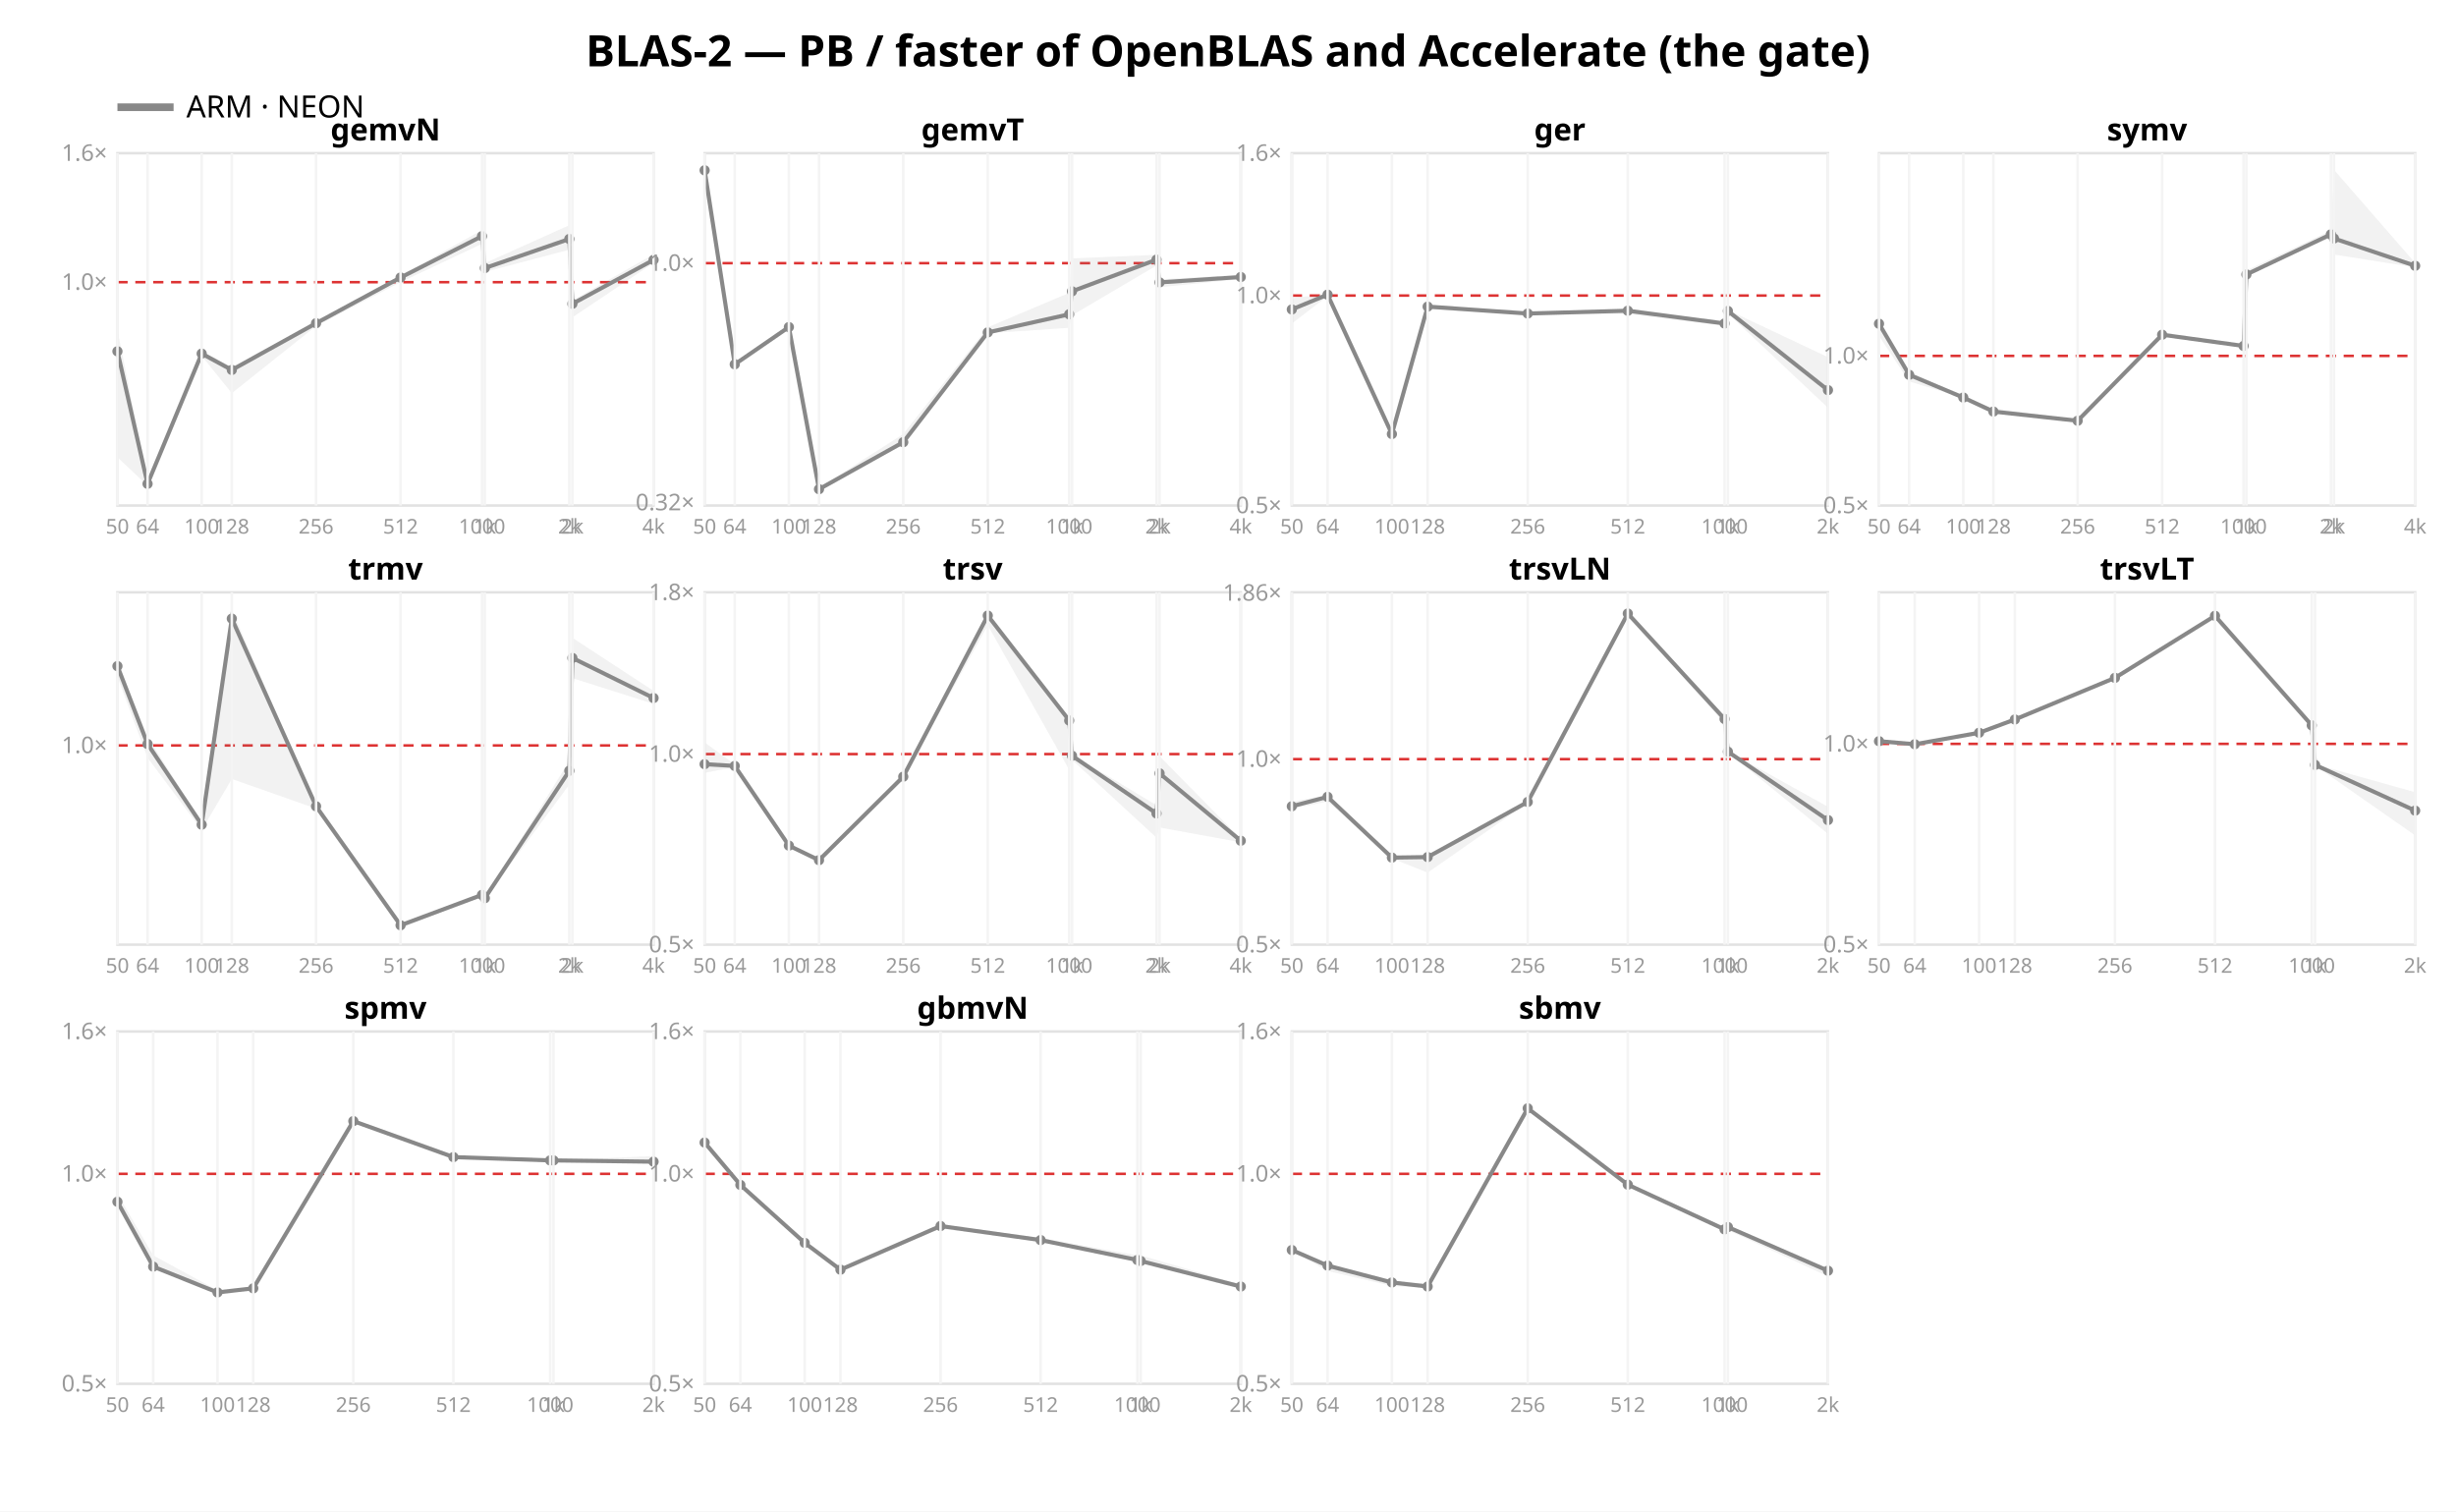
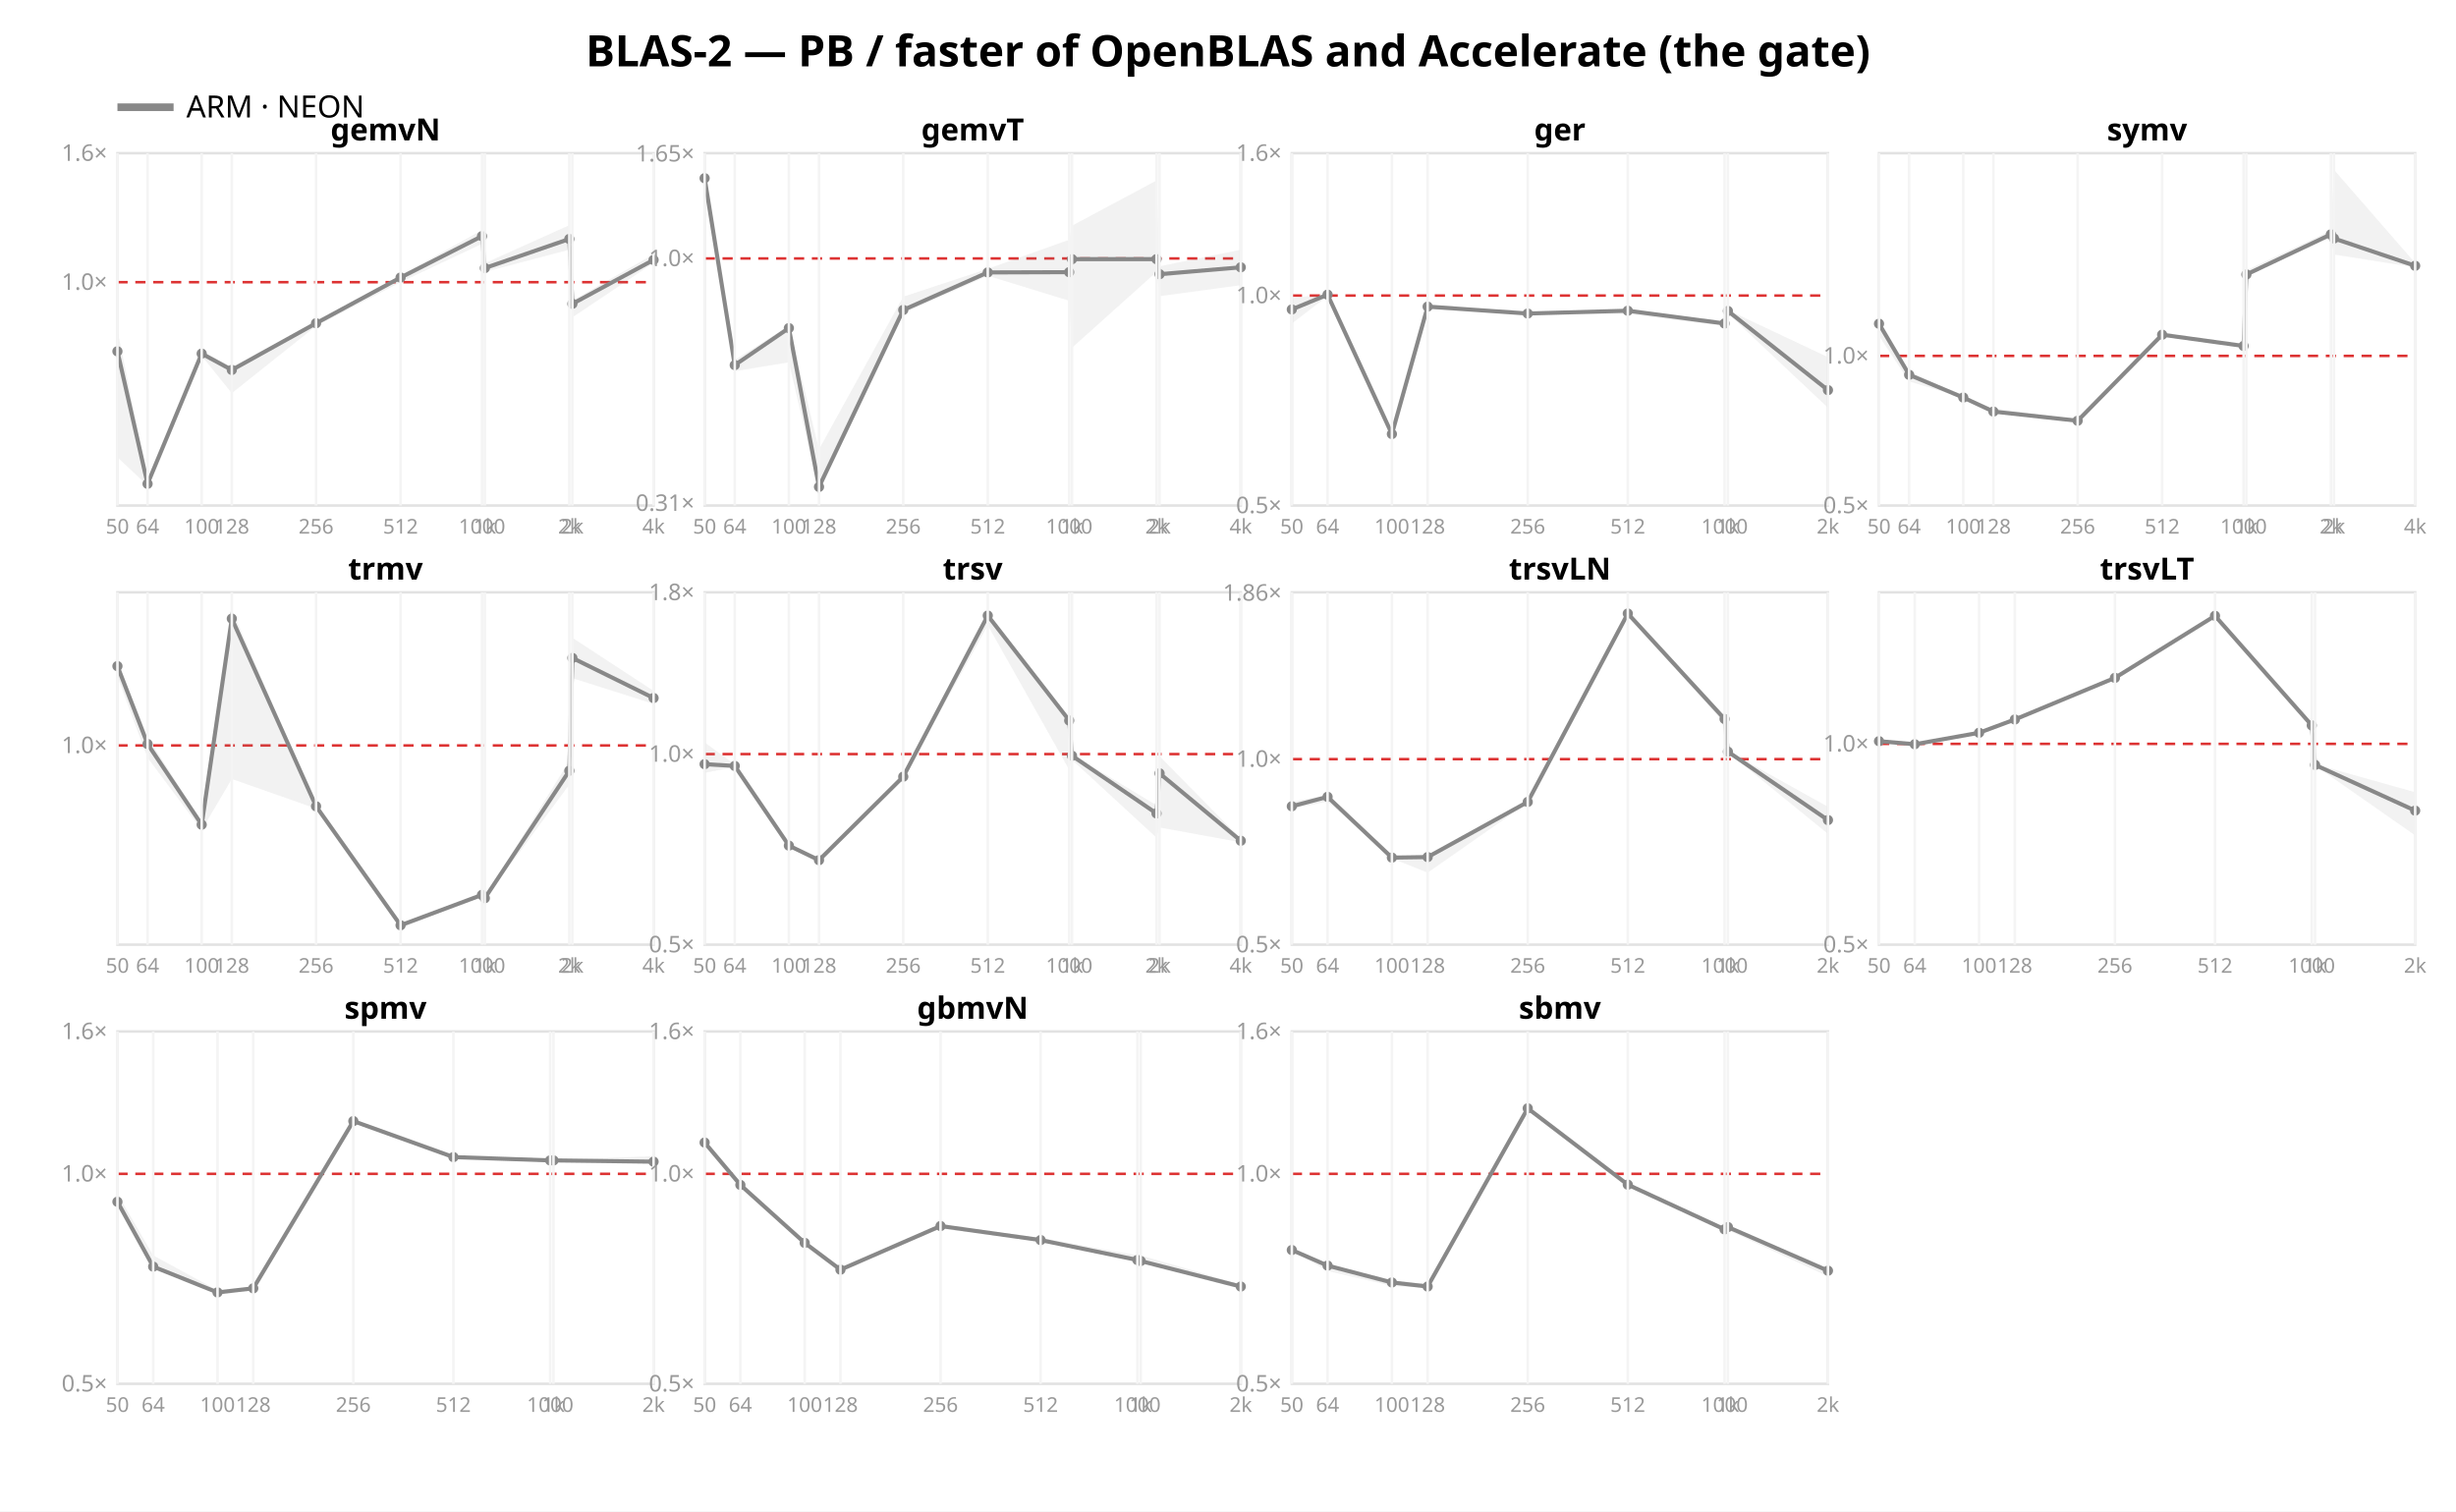
<svg xmlns="http://www.w3.org/2000/svg" width="962" height="592" font-family="sans-serif">
  <rect width="962" height="592" fill="white" />
  <text x="481.0" y="26" text-anchor="middle" font-size="17" font-weight="bold">BLAS-2 — PB / faster of OpenBLAS and Accelerate (the gate)</text>
  <line x1="46" y1="42" x2="68" y2="42" stroke="#888888" stroke-width="3" />
  <text x="73" y="46" font-size="12">ARM · NEON</text>
  <rect x="46" y="60" width="210" height="138" fill="none" stroke="#e2e2e2" />
  <line x1="46" y1="110.523" x2="256" y2="110.523" stroke="#d33" stroke-dasharray="4 3" />
  <text x="42" y="113.523" text-anchor="end" font-size="9" fill="#999">1.0×</text>
  <text x="42" y="63.0" text-anchor="end" font-size="9" fill="#999">1.6×</text>
  <polygon points="46.0,129.2 57.8,187.8 79.0,137.4 90.8,143.9 123.8,125.8 156.9,107.9 188.8,90.1 189.9,103.1 223.0,88.2 224.2,117.7 256.0,99.6 256.0,103.0 224.2,124.3 223.0,97.8 189.9,106.5 188.8,95.5 156.9,110.5 123.8,127.7 90.8,154.0 79.0,139.4 57.8,190.2 46.0,179.1" fill="#888888" opacity="0.11" />
  <polyline points="46.0,137.6 57.8,189.5 79.0,138.5 90.8,144.9 123.8,126.6 156.9,108.7 188.8,92.5 189.9,105.0 223.0,93.6 224.2,119.0 256.0,101.8" fill="none" stroke="#888888" stroke-width="1.6" />
  <circle cx="46.0" cy="137.6" r="2" fill="#888888" />
  <circle cx="57.8" cy="189.5" r="2" fill="#888888" />
  <circle cx="79.0" cy="138.5" r="2" fill="#888888" />
  <circle cx="90.8" cy="144.9" r="2" fill="#888888" />
  <circle cx="123.8" cy="126.6" r="2" fill="#888888" />
  <circle cx="156.9" cy="108.7" r="2" fill="#888888" />
  <circle cx="188.8" cy="92.5" r="2" fill="#888888" />
  <circle cx="189.9" cy="105.0" r="2" fill="#888888" />
  <circle cx="223.0" cy="93.6" r="2" fill="#888888" />
  <circle cx="224.2" cy="119.0" r="2" fill="#888888" />
  <circle cx="256.0" cy="101.8" r="2" fill="#888888" />
  <text x="151.0" y="55" text-anchor="middle" font-size="12" font-weight="bold">gemvN</text>
  <line x1="46.0" y1="60" x2="46.0" y2="198" stroke="#f4f4f4" />
  <text x="46.0" y="209" text-anchor="middle" font-size="8" fill="#999">50</text>
  <line x1="57.8" y1="60" x2="57.8" y2="198" stroke="#f4f4f4" />
  <text x="57.8" y="209" text-anchor="middle" font-size="8" fill="#999">64</text>
  <line x1="79.0" y1="60" x2="79.0" y2="198" stroke="#f4f4f4" />
  <text x="79.0" y="209" text-anchor="middle" font-size="8" fill="#999">100</text>
  <line x1="90.8" y1="60" x2="90.8" y2="198" stroke="#f4f4f4" />
  <text x="90.8" y="209" text-anchor="middle" font-size="8" fill="#999">128</text>
  <line x1="123.8" y1="60" x2="123.8" y2="198" stroke="#f4f4f4" />
  <text x="123.8" y="209" text-anchor="middle" font-size="8" fill="#999">256</text>
  <line x1="156.9" y1="60" x2="156.9" y2="198" stroke="#f4f4f4" />
  <text x="156.9" y="209" text-anchor="middle" font-size="8" fill="#999">512</text>
  <line x1="188.8" y1="60" x2="188.8" y2="198" stroke="#f4f4f4" />
  <text x="188.8" y="209" text-anchor="middle" font-size="8" fill="#999">1000</text>
  <line x1="189.9" y1="60" x2="189.9" y2="198" stroke="#f4f4f4" />
  <text x="189.9" y="209" text-anchor="middle" font-size="8" fill="#999">1k</text>
  <line x1="223.0" y1="60" x2="223.0" y2="198" stroke="#f4f4f4" />
  <text x="223.0" y="209" text-anchor="middle" font-size="8" fill="#999">2k</text>
  <line x1="224.2" y1="60" x2="224.2" y2="198" stroke="#f4f4f4" />
  <text x="224.2" y="209" text-anchor="middle" font-size="8" fill="#999">2k</text>
  <line x1="256.0" y1="60" x2="256.0" y2="198" stroke="#f4f4f4" />
  <text x="256.0" y="209" text-anchor="middle" font-size="8" fill="#999">4k</text>
  <rect x="276" y="60" width="210" height="138" fill="none" stroke="#e2e2e2" />
-   <line x1="276" y1="103.076" x2="486" y2="103.076" stroke="#d33" stroke-dasharray="4 3" />
-   <text x="272" y="199.862" text-anchor="end" font-size="9" fill="#999">0.32×</text>
-   <text x="272" y="106.076" text-anchor="end" font-size="9" fill="#999">1.0×</text>
-   <polygon points="276.0,66.3 287.8,142.3 309.0,127.9 320.8,191.1 353.8,170.0 386.9,128.2 418.8,114.7 419.9,101.2 453.0,99.8 454.2,109.4 486.0,107.6 486.0,109.3 454.2,112.5 453.0,104.0 419.9,123.5 418.8,128.4 386.9,130.5 353.8,173.7 320.8,192.0 309.0,128.7 287.8,143.5 276.0,67.2" fill="#888888" opacity="0.11" />
-   <polyline points="276.0,66.7 287.8,142.7 309.0,128.1 320.8,191.6 353.8,173.2 386.9,130.2 418.8,123.1 419.9,114.1 453.0,101.7 454.2,110.6 486.0,108.5" fill="none" stroke="#888888" stroke-width="1.6" />
-   <circle cx="276.0" cy="66.7" r="2" fill="#888888" />
-   <circle cx="287.8" cy="142.7" r="2" fill="#888888" />
-   <circle cx="309.0" cy="128.1" r="2" fill="#888888" />
-   <circle cx="320.8" cy="191.6" r="2" fill="#888888" />
-   <circle cx="353.8" cy="173.2" r="2" fill="#888888" />
-   <circle cx="386.9" cy="130.2" r="2" fill="#888888" />
-   <circle cx="418.8" cy="123.1" r="2" fill="#888888" />
-   <circle cx="419.9" cy="114.1" r="2" fill="#888888" />
-   <circle cx="453.0" cy="101.7" r="2" fill="#888888" />
-   <circle cx="454.2" cy="110.6" r="2" fill="#888888" />
-   <circle cx="486.0" cy="108.5" r="2" fill="#888888" />
+   <line x1="276" y1="101.231" x2="486" y2="101.231" stroke="#d33" stroke-dasharray="4 3" />
+   <text x="272" y="200.098" text-anchor="end" font-size="9" fill="#999">0.31×</text>
+   <text x="272" y="104.231" text-anchor="end" font-size="9" fill="#999">1.0×</text>
+   <text x="272" y="63.24" text-anchor="end" font-size="9" fill="#999">1.65×</text>
+   <polygon points="276.0,66.3 287.8,141.0 309.0,127.6 320.8,176.0 353.8,116.2 386.9,105.3 418.8,93.9 419.9,88.4 453.0,70.7 454.2,104.3 486.0,97.8 486.0,111.7 454.2,116.0 453.0,106.5 419.9,136.2 418.8,117.8 386.9,108.0 353.8,122.7 320.8,192.1 309.0,141.9 287.8,145.4 276.0,73.4" fill="#888888" opacity="0.11" />
+   <polyline points="276.0,69.8 287.8,143.0 309.0,128.5 320.8,190.7 353.8,121.4 386.9,106.7 418.8,106.6 419.9,101.5 453.0,101.5 454.2,107.4 486.0,104.7" fill="none" stroke="#888888" stroke-width="1.6" />
+   <circle cx="276.0" cy="69.8" r="2" fill="#888888" />
+   <circle cx="287.8" cy="143.0" r="2" fill="#888888" />
+   <circle cx="309.0" cy="128.5" r="2" fill="#888888" />
+   <circle cx="320.8" cy="190.7" r="2" fill="#888888" />
+   <circle cx="353.8" cy="121.4" r="2" fill="#888888" />
+   <circle cx="386.9" cy="106.7" r="2" fill="#888888" />
+   <circle cx="418.8" cy="106.6" r="2" fill="#888888" />
+   <circle cx="419.9" cy="101.5" r="2" fill="#888888" />
+   <circle cx="453.0" cy="101.5" r="2" fill="#888888" />
+   <circle cx="454.2" cy="107.4" r="2" fill="#888888" />
+   <circle cx="486.0" cy="104.7" r="2" fill="#888888" />
  <text x="381.0" y="55" text-anchor="middle" font-size="12" font-weight="bold">gemvT</text>
  <line x1="276.0" y1="60" x2="276.0" y2="198" stroke="#f4f4f4" />
  <text x="276.0" y="209" text-anchor="middle" font-size="8" fill="#999">50</text>
  <line x1="287.8" y1="60" x2="287.8" y2="198" stroke="#f4f4f4" />
  <text x="287.8" y="209" text-anchor="middle" font-size="8" fill="#999">64</text>
  <line x1="309.0" y1="60" x2="309.0" y2="198" stroke="#f4f4f4" />
  <text x="309.0" y="209" text-anchor="middle" font-size="8" fill="#999">100</text>
  <line x1="320.8" y1="60" x2="320.8" y2="198" stroke="#f4f4f4" />
  <text x="320.8" y="209" text-anchor="middle" font-size="8" fill="#999">128</text>
  <line x1="353.8" y1="60" x2="353.8" y2="198" stroke="#f4f4f4" />
  <text x="353.8" y="209" text-anchor="middle" font-size="8" fill="#999">256</text>
  <line x1="386.9" y1="60" x2="386.9" y2="198" stroke="#f4f4f4" />
  <text x="386.9" y="209" text-anchor="middle" font-size="8" fill="#999">512</text>
  <line x1="418.8" y1="60" x2="418.8" y2="198" stroke="#f4f4f4" />
  <text x="418.8" y="209" text-anchor="middle" font-size="8" fill="#999">1000</text>
  <line x1="419.9" y1="60" x2="419.9" y2="198" stroke="#f4f4f4" />
  <text x="419.9" y="209" text-anchor="middle" font-size="8" fill="#999">1k</text>
  <line x1="453.0" y1="60" x2="453.0" y2="198" stroke="#f4f4f4" />
  <text x="453.0" y="209" text-anchor="middle" font-size="8" fill="#999">2k</text>
  <line x1="454.2" y1="60" x2="454.2" y2="198" stroke="#f4f4f4" />
  <text x="454.2" y="209" text-anchor="middle" font-size="8" fill="#999">2k</text>
  <line x1="486.0" y1="60" x2="486.0" y2="198" stroke="#f4f4f4" />
  <text x="486.0" y="209" text-anchor="middle" font-size="8" fill="#999">4k</text>
  <rect x="506" y="60" width="210" height="138" fill="none" stroke="#e2e2e2" />
  <line x1="506" y1="115.763" x2="716" y2="115.763" stroke="#d33" stroke-dasharray="4 3" />
  <text x="502" y="201.0" text-anchor="end" font-size="9" fill="#999">0.5×</text>
  <text x="502" y="118.763" text-anchor="end" font-size="9" fill="#999">1.0×</text>
  <text x="502" y="63.0" text-anchor="end" font-size="9" fill="#999">1.6×</text>
  <polygon points="506.0,116.8 520.0,115.1 545.2,168.5 559.2,119.4 598.4,122.6 637.6,121.6 675.5,126.5 676.8,121.4 716.0,139.9 716.0,159.7 676.8,122.8 675.5,127.7 637.6,123.0 598.4,122.9 559.2,121.1 545.2,171.3 520.0,116.0 506.0,126.7" fill="#888888" opacity="0.11" />
  <polyline points="506.0,121.2 520.0,115.4 545.2,170.0 559.2,120.1 598.4,122.8 637.6,121.7 675.5,126.7 676.8,121.8 716.0,152.8" fill="none" stroke="#888888" stroke-width="1.6" />
  <circle cx="506.0" cy="121.2" r="2" fill="#888888" />
  <circle cx="520.0" cy="115.4" r="2" fill="#888888" />
  <circle cx="545.2" cy="170.0" r="2" fill="#888888" />
  <circle cx="559.2" cy="120.1" r="2" fill="#888888" />
  <circle cx="598.4" cy="122.8" r="2" fill="#888888" />
  <circle cx="637.6" cy="121.7" r="2" fill="#888888" />
  <circle cx="675.5" cy="126.7" r="2" fill="#888888" />
  <circle cx="676.8" cy="121.8" r="2" fill="#888888" />
  <circle cx="716.0" cy="152.8" r="2" fill="#888888" />
  <text x="611.0" y="55" text-anchor="middle" font-size="12" font-weight="bold">ger</text>
  <line x1="506.0" y1="60" x2="506.0" y2="198" stroke="#f4f4f4" />
  <text x="506.0" y="209" text-anchor="middle" font-size="8" fill="#999">50</text>
  <line x1="520.0" y1="60" x2="520.0" y2="198" stroke="#f4f4f4" />
  <text x="520.0" y="209" text-anchor="middle" font-size="8" fill="#999">64</text>
  <line x1="545.2" y1="60" x2="545.2" y2="198" stroke="#f4f4f4" />
  <text x="545.2" y="209" text-anchor="middle" font-size="8" fill="#999">100</text>
  <line x1="559.2" y1="60" x2="559.2" y2="198" stroke="#f4f4f4" />
  <text x="559.2" y="209" text-anchor="middle" font-size="8" fill="#999">128</text>
  <line x1="598.4" y1="60" x2="598.4" y2="198" stroke="#f4f4f4" />
  <text x="598.4" y="209" text-anchor="middle" font-size="8" fill="#999">256</text>
  <line x1="637.6" y1="60" x2="637.6" y2="198" stroke="#f4f4f4" />
  <text x="637.6" y="209" text-anchor="middle" font-size="8" fill="#999">512</text>
  <line x1="675.5" y1="60" x2="675.5" y2="198" stroke="#f4f4f4" />
  <text x="675.5" y="209" text-anchor="middle" font-size="8" fill="#999">1000</text>
  <line x1="676.8" y1="60" x2="676.8" y2="198" stroke="#f4f4f4" />
  <text x="676.8" y="209" text-anchor="middle" font-size="8" fill="#999">1k</text>
  <line x1="716.0" y1="60" x2="716.0" y2="198" stroke="#f4f4f4" />
  <text x="716.0" y="209" text-anchor="middle" font-size="8" fill="#999">2k</text>
  <rect x="736" y="60" width="210" height="138" fill="none" stroke="#e2e2e2" />
  <line x1="736" y1="139.397" x2="946" y2="139.397" stroke="#d33" stroke-dasharray="4 3" />
  <text x="732" y="201.0" text-anchor="end" font-size="9" fill="#999">0.5×</text>
  <text x="732" y="142.397" text-anchor="end" font-size="9" fill="#999">1.0×</text>
  <polygon points="736.0,126.6 747.8,145.4 769.0,155.5 780.8,159.9 813.8,164.5 846.9,130.7 878.8,135.1 879.9,105.9 913.0,90.3 914.2,66.5 946.0,103.0 946.0,104.7 914.2,99.7 913.0,93.1 879.9,107.7 878.8,135.9 846.9,131.4 813.8,165.0 780.8,161.6 769.0,155.8 747.8,149.4 736.0,131.6" fill="#888888" opacity="0.11" />
  <polyline points="736.0,126.8 747.8,146.8 769.0,155.7 780.8,161.2 813.8,164.8 846.9,131.1 878.8,135.5 879.9,107.5 913.0,91.8 914.2,93.4 946.0,104.1" fill="none" stroke="#888888" stroke-width="1.6" />
  <circle cx="736.0" cy="126.8" r="2" fill="#888888" />
  <circle cx="747.8" cy="146.8" r="2" fill="#888888" />
  <circle cx="769.0" cy="155.7" r="2" fill="#888888" />
  <circle cx="780.8" cy="161.2" r="2" fill="#888888" />
  <circle cx="813.8" cy="164.8" r="2" fill="#888888" />
  <circle cx="846.9" cy="131.1" r="2" fill="#888888" />
  <circle cx="878.8" cy="135.5" r="2" fill="#888888" />
  <circle cx="879.9" cy="107.5" r="2" fill="#888888" />
  <circle cx="913.0" cy="91.8" r="2" fill="#888888" />
  <circle cx="914.2" cy="93.4" r="2" fill="#888888" />
  <circle cx="946.0" cy="104.1" r="2" fill="#888888" />
  <text x="841.0" y="55" text-anchor="middle" font-size="12" font-weight="bold">symv</text>
  <line x1="736.0" y1="60" x2="736.0" y2="198" stroke="#f4f4f4" />
  <text x="736.0" y="209" text-anchor="middle" font-size="8" fill="#999">50</text>
  <line x1="747.8" y1="60" x2="747.8" y2="198" stroke="#f4f4f4" />
  <text x="747.8" y="209" text-anchor="middle" font-size="8" fill="#999">64</text>
  <line x1="769.0" y1="60" x2="769.0" y2="198" stroke="#f4f4f4" />
  <text x="769.0" y="209" text-anchor="middle" font-size="8" fill="#999">100</text>
  <line x1="780.8" y1="60" x2="780.8" y2="198" stroke="#f4f4f4" />
  <text x="780.8" y="209" text-anchor="middle" font-size="8" fill="#999">128</text>
  <line x1="813.8" y1="60" x2="813.8" y2="198" stroke="#f4f4f4" />
  <text x="813.8" y="209" text-anchor="middle" font-size="8" fill="#999">256</text>
  <line x1="846.9" y1="60" x2="846.9" y2="198" stroke="#f4f4f4" />
  <text x="846.9" y="209" text-anchor="middle" font-size="8" fill="#999">512</text>
  <line x1="878.8" y1="60" x2="878.8" y2="198" stroke="#f4f4f4" />
  <text x="878.8" y="209" text-anchor="middle" font-size="8" fill="#999">1000</text>
  <line x1="879.9" y1="60" x2="879.9" y2="198" stroke="#f4f4f4" />
  <text x="879.9" y="209" text-anchor="middle" font-size="8" fill="#999">1k</text>
  <line x1="913.0" y1="60" x2="913.0" y2="198" stroke="#f4f4f4" />
  <text x="913.0" y="209" text-anchor="middle" font-size="8" fill="#999">2k</text>
  <line x1="914.2" y1="60" x2="914.2" y2="198" stroke="#f4f4f4" />
  <text x="914.2" y="209" text-anchor="middle" font-size="8" fill="#999">2k</text>
  <line x1="946.0" y1="60" x2="946.0" y2="198" stroke="#f4f4f4" />
  <text x="946.0" y="209" text-anchor="middle" font-size="8" fill="#999">4k</text>
  <rect x="46" y="232" width="210" height="138" fill="none" stroke="#e2e2e2" />
  <line x1="46" y1="291.974" x2="256" y2="291.974" stroke="#d33" stroke-dasharray="4 3" />
  <text x="42" y="294.974" text-anchor="end" font-size="9" fill="#999">1.0×</text>
  <polygon points="46.0,258.8 57.8,288.7 79.0,321.9 90.8,238.8 123.8,315.5 156.9,362.3 188.8,350.3 189.9,351.5 223.0,298.0 224.2,249.8 256.0,270.6 256.0,275.7 224.2,265.6 223.0,307.3 189.9,352.1 188.8,350.6 156.9,363.6 123.8,316.7 90.8,305.1 79.0,325.1 57.8,296.8 46.0,265.1" fill="#888888" opacity="0.11" />
  <polyline points="46.0,260.9 57.8,291.4 79.0,323.0 90.8,242.3 123.8,315.8 156.9,362.4 188.8,350.5 189.9,351.8 223.0,301.9 224.2,257.7 256.0,273.4" fill="none" stroke="#888888" stroke-width="1.6" />
  <circle cx="46.0" cy="260.9" r="2" fill="#888888" />
  <circle cx="57.8" cy="291.4" r="2" fill="#888888" />
  <circle cx="79.0" cy="323.0" r="2" fill="#888888" />
  <circle cx="90.8" cy="242.3" r="2" fill="#888888" />
  <circle cx="123.8" cy="315.8" r="2" fill="#888888" />
  <circle cx="156.9" cy="362.4" r="2" fill="#888888" />
  <circle cx="188.8" cy="350.5" r="2" fill="#888888" />
  <circle cx="189.9" cy="351.8" r="2" fill="#888888" />
  <circle cx="223.0" cy="301.9" r="2" fill="#888888" />
  <circle cx="224.2" cy="257.7" r="2" fill="#888888" />
  <circle cx="256.0" cy="273.4" r="2" fill="#888888" />
  <text x="151.0" y="227" text-anchor="middle" font-size="12" font-weight="bold">trmv</text>
  <line x1="46.0" y1="232" x2="46.0" y2="370" stroke="#f4f4f4" />
  <text x="46.0" y="381" text-anchor="middle" font-size="8" fill="#999">50</text>
  <line x1="57.8" y1="232" x2="57.8" y2="370" stroke="#f4f4f4" />
  <text x="57.8" y="381" text-anchor="middle" font-size="8" fill="#999">64</text>
  <line x1="79.0" y1="232" x2="79.0" y2="370" stroke="#f4f4f4" />
  <text x="79.0" y="381" text-anchor="middle" font-size="8" fill="#999">100</text>
  <line x1="90.8" y1="232" x2="90.8" y2="370" stroke="#f4f4f4" />
  <text x="90.8" y="381" text-anchor="middle" font-size="8" fill="#999">128</text>
  <line x1="123.8" y1="232" x2="123.8" y2="370" stroke="#f4f4f4" />
  <text x="123.8" y="381" text-anchor="middle" font-size="8" fill="#999">256</text>
  <line x1="156.9" y1="232" x2="156.9" y2="370" stroke="#f4f4f4" />
  <text x="156.9" y="381" text-anchor="middle" font-size="8" fill="#999">512</text>
  <line x1="188.8" y1="232" x2="188.8" y2="370" stroke="#f4f4f4" />
  <text x="188.8" y="381" text-anchor="middle" font-size="8" fill="#999">1000</text>
  <line x1="189.9" y1="232" x2="189.9" y2="370" stroke="#f4f4f4" />
  <text x="189.9" y="381" text-anchor="middle" font-size="8" fill="#999">1k</text>
  <line x1="223.0" y1="232" x2="223.0" y2="370" stroke="#f4f4f4" />
  <text x="223.0" y="381" text-anchor="middle" font-size="8" fill="#999">2k</text>
  <line x1="224.2" y1="232" x2="224.2" y2="370" stroke="#f4f4f4" />
  <text x="224.2" y="381" text-anchor="middle" font-size="8" fill="#999">2k</text>
  <line x1="256.0" y1="232" x2="256.0" y2="370" stroke="#f4f4f4" />
  <text x="256.0" y="381" text-anchor="middle" font-size="8" fill="#999">4k</text>
  <rect x="276" y="232" width="210" height="138" fill="none" stroke="#e2e2e2" />
  <line x1="276" y1="295.355" x2="486" y2="295.355" stroke="#d33" stroke-dasharray="4 3" />
  <text x="272" y="373.0" text-anchor="end" font-size="9" fill="#999">0.5×</text>
  <text x="272" y="298.355" text-anchor="end" font-size="9" fill="#999">1.0×</text>
  <text x="272" y="235.056" text-anchor="end" font-size="9" fill="#999">1.8×</text>
  <polygon points="276.0,290.8 287.8,299.4 309.0,331.1 320.8,336.5 353.8,304.0 386.9,240.3 418.8,281.1 419.9,295.5 453.0,315.4 454.2,296.2 486.0,328.5 486.0,329.9 454.2,324.1 453.0,328.1 419.9,297.6 418.8,301.5 386.9,244.9 353.8,304.9 320.8,337.6 309.0,331.3 287.8,300.4 276.0,302.7" fill="#888888" opacity="0.11" />
  <polyline points="276.0,299.3 287.8,300.0 309.0,331.2 320.8,336.9 353.8,304.2 386.9,241.1 418.8,282.2 419.9,296.0 453.0,318.6 454.2,302.9 486.0,329.3" fill="none" stroke="#888888" stroke-width="1.6" />
  <circle cx="276.0" cy="299.3" r="2" fill="#888888" />
  <circle cx="287.8" cy="300.0" r="2" fill="#888888" />
  <circle cx="309.0" cy="331.2" r="2" fill="#888888" />
  <circle cx="320.8" cy="336.9" r="2" fill="#888888" />
  <circle cx="353.8" cy="304.2" r="2" fill="#888888" />
  <circle cx="386.9" cy="241.1" r="2" fill="#888888" />
  <circle cx="418.8" cy="282.2" r="2" fill="#888888" />
  <circle cx="419.9" cy="296.0" r="2" fill="#888888" />
  <circle cx="453.0" cy="318.6" r="2" fill="#888888" />
  <circle cx="454.2" cy="302.9" r="2" fill="#888888" />
  <circle cx="486.0" cy="329.3" r="2" fill="#888888" />
  <text x="381.0" y="227" text-anchor="middle" font-size="12" font-weight="bold">trsv</text>
  <line x1="276.0" y1="232" x2="276.0" y2="370" stroke="#f4f4f4" />
  <text x="276.0" y="381" text-anchor="middle" font-size="8" fill="#999">50</text>
  <line x1="287.8" y1="232" x2="287.8" y2="370" stroke="#f4f4f4" />
  <text x="287.8" y="381" text-anchor="middle" font-size="8" fill="#999">64</text>
  <line x1="309.0" y1="232" x2="309.0" y2="370" stroke="#f4f4f4" />
  <text x="309.0" y="381" text-anchor="middle" font-size="8" fill="#999">100</text>
  <line x1="320.8" y1="232" x2="320.8" y2="370" stroke="#f4f4f4" />
  <text x="320.8" y="381" text-anchor="middle" font-size="8" fill="#999">128</text>
  <line x1="353.8" y1="232" x2="353.8" y2="370" stroke="#f4f4f4" />
  <text x="353.8" y="381" text-anchor="middle" font-size="8" fill="#999">256</text>
  <line x1="386.9" y1="232" x2="386.9" y2="370" stroke="#f4f4f4" />
  <text x="386.9" y="381" text-anchor="middle" font-size="8" fill="#999">512</text>
  <line x1="418.8" y1="232" x2="418.8" y2="370" stroke="#f4f4f4" />
  <text x="418.8" y="381" text-anchor="middle" font-size="8" fill="#999">1000</text>
  <line x1="419.9" y1="232" x2="419.9" y2="370" stroke="#f4f4f4" />
  <text x="419.9" y="381" text-anchor="middle" font-size="8" fill="#999">1k</text>
  <line x1="453.0" y1="232" x2="453.0" y2="370" stroke="#f4f4f4" />
  <text x="453.0" y="381" text-anchor="middle" font-size="8" fill="#999">2k</text>
  <line x1="454.2" y1="232" x2="454.2" y2="370" stroke="#f4f4f4" />
  <text x="454.2" y="381" text-anchor="middle" font-size="8" fill="#999">2k</text>
  <line x1="486.0" y1="232" x2="486.0" y2="370" stroke="#f4f4f4" />
  <text x="486.0" y="381" text-anchor="middle" font-size="8" fill="#999">4k</text>
  <rect x="506" y="232" width="210" height="138" fill="none" stroke="#e2e2e2" />
  <line x1="506" y1="297.329" x2="716" y2="297.329" stroke="#d33" stroke-dasharray="4 3" />
  <text x="502" y="373.0" text-anchor="end" font-size="9" fill="#999">0.5×</text>
  <text x="502" y="300.329" text-anchor="end" font-size="9" fill="#999">1.0×</text>
  <text x="502" y="235.267" text-anchor="end" font-size="9" fill="#999">1.86×</text>
  <polygon points="506.0,314.0 520.0,311.4 545.2,335.6 559.2,334.7 598.4,313.8 637.6,240.1 675.5,281.3 676.8,294.2 716.0,316.0 716.0,326.6 676.8,294.7 675.5,283.4 637.6,240.7 598.4,314.4 559.2,341.8 545.2,336.2 520.0,313.9 506.0,316.8" fill="#888888" opacity="0.11" />
  <polyline points="506.0,315.8 520.0,312.1 545.2,335.9 559.2,335.7 598.4,314.1 637.6,240.3 675.5,281.6 676.8,294.4 716.0,321.2" fill="none" stroke="#888888" stroke-width="1.6" />
  <circle cx="506.0" cy="315.8" r="2" fill="#888888" />
  <circle cx="520.0" cy="312.1" r="2" fill="#888888" />
  <circle cx="545.2" cy="335.9" r="2" fill="#888888" />
  <circle cx="559.2" cy="335.7" r="2" fill="#888888" />
  <circle cx="598.4" cy="314.1" r="2" fill="#888888" />
  <circle cx="637.6" cy="240.3" r="2" fill="#888888" />
  <circle cx="675.5" cy="281.6" r="2" fill="#888888" />
  <circle cx="676.8" cy="294.4" r="2" fill="#888888" />
  <circle cx="716.0" cy="321.2" r="2" fill="#888888" />
  <text x="611.0" y="227" text-anchor="middle" font-size="12" font-weight="bold">trsvLN</text>
  <line x1="506.0" y1="232" x2="506.0" y2="370" stroke="#f4f4f4" />
  <text x="506.0" y="381" text-anchor="middle" font-size="8" fill="#999">50</text>
  <line x1="520.0" y1="232" x2="520.0" y2="370" stroke="#f4f4f4" />
  <text x="520.0" y="381" text-anchor="middle" font-size="8" fill="#999">64</text>
  <line x1="545.2" y1="232" x2="545.2" y2="370" stroke="#f4f4f4" />
  <text x="545.2" y="381" text-anchor="middle" font-size="8" fill="#999">100</text>
  <line x1="559.2" y1="232" x2="559.2" y2="370" stroke="#f4f4f4" />
  <text x="559.2" y="381" text-anchor="middle" font-size="8" fill="#999">128</text>
  <line x1="598.4" y1="232" x2="598.4" y2="370" stroke="#f4f4f4" />
  <text x="598.4" y="381" text-anchor="middle" font-size="8" fill="#999">256</text>
  <line x1="637.6" y1="232" x2="637.6" y2="370" stroke="#f4f4f4" />
  <text x="637.6" y="381" text-anchor="middle" font-size="8" fill="#999">512</text>
  <line x1="675.5" y1="232" x2="675.5" y2="370" stroke="#f4f4f4" />
  <text x="675.5" y="381" text-anchor="middle" font-size="8" fill="#999">1000</text>
  <line x1="676.8" y1="232" x2="676.8" y2="370" stroke="#f4f4f4" />
  <text x="676.8" y="381" text-anchor="middle" font-size="8" fill="#999">1k</text>
  <line x1="716.0" y1="232" x2="716.0" y2="370" stroke="#f4f4f4" />
  <text x="716.0" y="381" text-anchor="middle" font-size="8" fill="#999">2k</text>
  <rect x="736" y="232" width="210" height="138" fill="none" stroke="#e2e2e2" />
  <line x1="736" y1="291.353" x2="946" y2="291.353" stroke="#d33" stroke-dasharray="4 3" />
  <text x="732" y="373.0" text-anchor="end" font-size="9" fill="#999">0.5×</text>
  <text x="732" y="294.353" text-anchor="end" font-size="9" fill="#999">1.0×</text>
  <polygon points="736.0,290.0 750.0,291.1 775.2,286.8 789.2,281.6 828.4,265.0 867.6,240.7 905.5,283.8 906.8,299.3 946.0,310.3 946.0,327.2 906.8,299.8 905.5,284.8 867.6,241.5 828.4,266.3 789.2,282.0 775.2,287.3 750.0,292.2 736.0,290.8" fill="#888888" opacity="0.11" />
  <polyline points="736.0,290.3 750.0,291.5 775.2,287.0 789.2,281.8 828.4,265.5 867.6,241.2 905.5,284.1 906.8,299.6 946.0,317.5" fill="none" stroke="#888888" stroke-width="1.6" />
  <circle cx="736.0" cy="290.3" r="2" fill="#888888" />
  <circle cx="750.0" cy="291.5" r="2" fill="#888888" />
  <circle cx="775.2" cy="287.0" r="2" fill="#888888" />
  <circle cx="789.2" cy="281.8" r="2" fill="#888888" />
  <circle cx="828.4" cy="265.5" r="2" fill="#888888" />
  <circle cx="867.6" cy="241.2" r="2" fill="#888888" />
  <circle cx="905.5" cy="284.1" r="2" fill="#888888" />
  <circle cx="906.8" cy="299.6" r="2" fill="#888888" />
  <circle cx="946.0" cy="317.5" r="2" fill="#888888" />
  <text x="841.0" y="227" text-anchor="middle" font-size="12" font-weight="bold">trsvLT</text>
  <line x1="736.0" y1="232" x2="736.0" y2="370" stroke="#f4f4f4" />
  <text x="736.0" y="381" text-anchor="middle" font-size="8" fill="#999">50</text>
  <line x1="750.0" y1="232" x2="750.0" y2="370" stroke="#f4f4f4" />
  <text x="750.0" y="381" text-anchor="middle" font-size="8" fill="#999">64</text>
  <line x1="775.2" y1="232" x2="775.2" y2="370" stroke="#f4f4f4" />
  <text x="775.2" y="381" text-anchor="middle" font-size="8" fill="#999">100</text>
  <line x1="789.2" y1="232" x2="789.2" y2="370" stroke="#f4f4f4" />
  <text x="789.2" y="381" text-anchor="middle" font-size="8" fill="#999">128</text>
  <line x1="828.4" y1="232" x2="828.4" y2="370" stroke="#f4f4f4" />
  <text x="828.4" y="381" text-anchor="middle" font-size="8" fill="#999">256</text>
  <line x1="867.6" y1="232" x2="867.6" y2="370" stroke="#f4f4f4" />
  <text x="867.6" y="381" text-anchor="middle" font-size="8" fill="#999">512</text>
  <line x1="905.5" y1="232" x2="905.5" y2="370" stroke="#f4f4f4" />
  <text x="905.5" y="381" text-anchor="middle" font-size="8" fill="#999">1000</text>
  <line x1="906.8" y1="232" x2="906.8" y2="370" stroke="#f4f4f4" />
  <text x="906.8" y="381" text-anchor="middle" font-size="8" fill="#999">1k</text>
  <line x1="946.0" y1="232" x2="946.0" y2="370" stroke="#f4f4f4" />
  <text x="946.0" y="381" text-anchor="middle" font-size="8" fill="#999">2k</text>
  <rect x="46" y="404" width="210" height="138" fill="none" stroke="#e2e2e2" />
  <line x1="46" y1="459.763" x2="256" y2="459.763" stroke="#d33" stroke-dasharray="4 3" />
  <text x="42" y="545.0" text-anchor="end" font-size="9" fill="#999">0.5×</text>
  <text x="42" y="462.763" text-anchor="end" font-size="9" fill="#999">1.0×</text>
  <text x="42" y="407.0" text-anchor="end" font-size="9" fill="#999">1.6×</text>
  <polygon points="46.0,467.6 60.0,491.7 85.2,505.4 99.2,504.1 138.4,438.4 177.6,452.7 215.5,454.3 216.8,454.4 256.0,452.8 256.0,455.8 216.8,454.6 215.5,454.7 177.6,453.7 138.4,439.7 99.2,505.0 85.2,506.4 60.0,497.0 46.0,471.5" fill="#888888" opacity="0.11" />
  <polyline points="46.0,470.7 60.0,496.1 85.2,506.2 99.2,504.6 138.4,439.1 177.6,453.2 215.5,454.5 216.8,454.5 256.0,455.0" fill="none" stroke="#888888" stroke-width="1.6" />
  <circle cx="46.0" cy="470.7" r="2" fill="#888888" />
  <circle cx="60.0" cy="496.1" r="2" fill="#888888" />
  <circle cx="85.2" cy="506.2" r="2" fill="#888888" />
  <circle cx="99.2" cy="504.6" r="2" fill="#888888" />
  <circle cx="138.4" cy="439.1" r="2" fill="#888888" />
  <circle cx="177.6" cy="453.2" r="2" fill="#888888" />
  <circle cx="215.5" cy="454.5" r="2" fill="#888888" />
  <circle cx="216.8" cy="454.5" r="2" fill="#888888" />
  <circle cx="256.0" cy="455.0" r="2" fill="#888888" />
  <text x="151.0" y="399" text-anchor="middle" font-size="12" font-weight="bold">spmv</text>
  <line x1="46.0" y1="404" x2="46.0" y2="542" stroke="#f4f4f4" />
  <text x="46.0" y="553" text-anchor="middle" font-size="8" fill="#999">50</text>
  <line x1="60.0" y1="404" x2="60.0" y2="542" stroke="#f4f4f4" />
  <text x="60.0" y="553" text-anchor="middle" font-size="8" fill="#999">64</text>
  <line x1="85.2" y1="404" x2="85.2" y2="542" stroke="#f4f4f4" />
  <text x="85.2" y="553" text-anchor="middle" font-size="8" fill="#999">100</text>
  <line x1="99.2" y1="404" x2="99.2" y2="542" stroke="#f4f4f4" />
  <text x="99.2" y="553" text-anchor="middle" font-size="8" fill="#999">128</text>
  <line x1="138.4" y1="404" x2="138.4" y2="542" stroke="#f4f4f4" />
  <text x="138.4" y="553" text-anchor="middle" font-size="8" fill="#999">256</text>
  <line x1="177.6" y1="404" x2="177.6" y2="542" stroke="#f4f4f4" />
  <text x="177.6" y="553" text-anchor="middle" font-size="8" fill="#999">512</text>
  <line x1="215.5" y1="404" x2="215.5" y2="542" stroke="#f4f4f4" />
  <text x="215.5" y="553" text-anchor="middle" font-size="8" fill="#999">1000</text>
  <line x1="216.8" y1="404" x2="216.8" y2="542" stroke="#f4f4f4" />
  <text x="216.8" y="553" text-anchor="middle" font-size="8" fill="#999">1k</text>
  <line x1="256.0" y1="404" x2="256.0" y2="542" stroke="#f4f4f4" />
  <text x="256.0" y="553" text-anchor="middle" font-size="8" fill="#999">2k</text>
  <rect x="276" y="404" width="210" height="138" fill="none" stroke="#e2e2e2" />
  <line x1="276" y1="459.763" x2="486" y2="459.763" stroke="#d33" stroke-dasharray="4 3" />
  <text x="272" y="545.0" text-anchor="end" font-size="9" fill="#999">0.5×</text>
  <text x="272" y="462.763" text-anchor="end" font-size="9" fill="#999">1.0×</text>
  <text x="272" y="407.0" text-anchor="end" font-size="9" fill="#999">1.6×</text>
  <polygon points="276.0,446.9 290.0,463.4 315.2,486.3 329.2,497.1 368.4,479.9 407.6,484.8 445.5,491.7 446.8,491.7 486.0,503.1 486.0,504.9 446.8,494.3 445.5,494.1 407.6,486.3 368.4,481.2 329.2,497.7 315.2,487.3 290.0,464.7 276.0,448.5" fill="#888888" opacity="0.11" />
  <polyline points="276.0,447.5 290.0,464.1 315.2,486.8 329.2,497.3 368.4,480.2 407.6,485.7 445.5,493.5 446.8,493.9 486.0,503.9" fill="none" stroke="#888888" stroke-width="1.6" />
  <circle cx="276.0" cy="447.5" r="2" fill="#888888" />
  <circle cx="290.0" cy="464.1" r="2" fill="#888888" />
  <circle cx="315.2" cy="486.8" r="2" fill="#888888" />
  <circle cx="329.2" cy="497.3" r="2" fill="#888888" />
  <circle cx="368.4" cy="480.2" r="2" fill="#888888" />
  <circle cx="407.6" cy="485.7" r="2" fill="#888888" />
  <circle cx="445.5" cy="493.5" r="2" fill="#888888" />
  <circle cx="446.8" cy="493.9" r="2" fill="#888888" />
  <circle cx="486.0" cy="503.9" r="2" fill="#888888" />
  <text x="381.0" y="399" text-anchor="middle" font-size="12" font-weight="bold">gbmvN</text>
  <line x1="276.0" y1="404" x2="276.0" y2="542" stroke="#f4f4f4" />
  <text x="276.0" y="553" text-anchor="middle" font-size="8" fill="#999">50</text>
  <line x1="290.0" y1="404" x2="290.0" y2="542" stroke="#f4f4f4" />
  <text x="290.0" y="553" text-anchor="middle" font-size="8" fill="#999">64</text>
  <line x1="315.2" y1="404" x2="315.2" y2="542" stroke="#f4f4f4" />
  <text x="315.2" y="553" text-anchor="middle" font-size="8" fill="#999">100</text>
  <line x1="329.2" y1="404" x2="329.2" y2="542" stroke="#f4f4f4" />
  <text x="329.2" y="553" text-anchor="middle" font-size="8" fill="#999">128</text>
  <line x1="368.4" y1="404" x2="368.4" y2="542" stroke="#f4f4f4" />
  <text x="368.4" y="553" text-anchor="middle" font-size="8" fill="#999">256</text>
  <line x1="407.6" y1="404" x2="407.6" y2="542" stroke="#f4f4f4" />
  <text x="407.6" y="553" text-anchor="middle" font-size="8" fill="#999">512</text>
  <line x1="445.5" y1="404" x2="445.5" y2="542" stroke="#f4f4f4" />
  <text x="445.5" y="553" text-anchor="middle" font-size="8" fill="#999">1000</text>
  <line x1="446.8" y1="404" x2="446.8" y2="542" stroke="#f4f4f4" />
  <text x="446.8" y="553" text-anchor="middle" font-size="8" fill="#999">1k</text>
  <line x1="486.0" y1="404" x2="486.0" y2="542" stroke="#f4f4f4" />
  <text x="486.0" y="553" text-anchor="middle" font-size="8" fill="#999">2k</text>
  <rect x="506" y="404" width="210" height="138" fill="none" stroke="#e2e2e2" />
  <line x1="506" y1="459.763" x2="716" y2="459.763" stroke="#d33" stroke-dasharray="4 3" />
  <text x="502" y="545.0" text-anchor="end" font-size="9" fill="#999">0.5×</text>
  <text x="502" y="462.763" text-anchor="end" font-size="9" fill="#999">1.0×</text>
  <text x="502" y="407.0" text-anchor="end" font-size="9" fill="#999">1.6×</text>
  <polygon points="506.0,488.8 520.0,495.2 545.2,502.0 559.2,502.6 598.4,433.8 637.6,463.3 675.5,480.6 676.8,480.3 716.0,497.4 716.0,499.9 676.8,481.8 675.5,482.2 637.6,464.4 598.4,434.5 559.2,504.5 545.2,503.7 520.0,497.8 506.0,489.8" fill="#888888" opacity="0.11" />
  <polyline points="506.0,489.6 520.0,495.7 545.2,502.3 559.2,503.9 598.4,434.1 637.6,464.0 675.5,481.5 676.8,480.6 716.0,497.7" fill="none" stroke="#888888" stroke-width="1.6" />
  <circle cx="506.0" cy="489.6" r="2" fill="#888888" />
  <circle cx="520.0" cy="495.7" r="2" fill="#888888" />
  <circle cx="545.2" cy="502.3" r="2" fill="#888888" />
  <circle cx="559.2" cy="503.9" r="2" fill="#888888" />
  <circle cx="598.4" cy="434.1" r="2" fill="#888888" />
  <circle cx="637.6" cy="464.0" r="2" fill="#888888" />
  <circle cx="675.5" cy="481.5" r="2" fill="#888888" />
  <circle cx="676.8" cy="480.6" r="2" fill="#888888" />
  <circle cx="716.0" cy="497.7" r="2" fill="#888888" />
  <text x="611.0" y="399" text-anchor="middle" font-size="12" font-weight="bold">sbmv</text>
  <line x1="506.0" y1="404" x2="506.0" y2="542" stroke="#f4f4f4" />
  <text x="506.0" y="553" text-anchor="middle" font-size="8" fill="#999">50</text>
  <line x1="520.0" y1="404" x2="520.0" y2="542" stroke="#f4f4f4" />
  <text x="520.0" y="553" text-anchor="middle" font-size="8" fill="#999">64</text>
  <line x1="545.2" y1="404" x2="545.2" y2="542" stroke="#f4f4f4" />
  <text x="545.2" y="553" text-anchor="middle" font-size="8" fill="#999">100</text>
  <line x1="559.2" y1="404" x2="559.2" y2="542" stroke="#f4f4f4" />
  <text x="559.2" y="553" text-anchor="middle" font-size="8" fill="#999">128</text>
  <line x1="598.4" y1="404" x2="598.4" y2="542" stroke="#f4f4f4" />
  <text x="598.4" y="553" text-anchor="middle" font-size="8" fill="#999">256</text>
  <line x1="637.6" y1="404" x2="637.6" y2="542" stroke="#f4f4f4" />
  <text x="637.6" y="553" text-anchor="middle" font-size="8" fill="#999">512</text>
  <line x1="675.5" y1="404" x2="675.5" y2="542" stroke="#f4f4f4" />
  <text x="675.5" y="553" text-anchor="middle" font-size="8" fill="#999">1000</text>
  <line x1="676.8" y1="404" x2="676.8" y2="542" stroke="#f4f4f4" />
  <text x="676.8" y="553" text-anchor="middle" font-size="8" fill="#999">1k</text>
  <line x1="716.0" y1="404" x2="716.0" y2="542" stroke="#f4f4f4" />
  <text x="716.0" y="553" text-anchor="middle" font-size="8" fill="#999">2k</text>
</svg>
